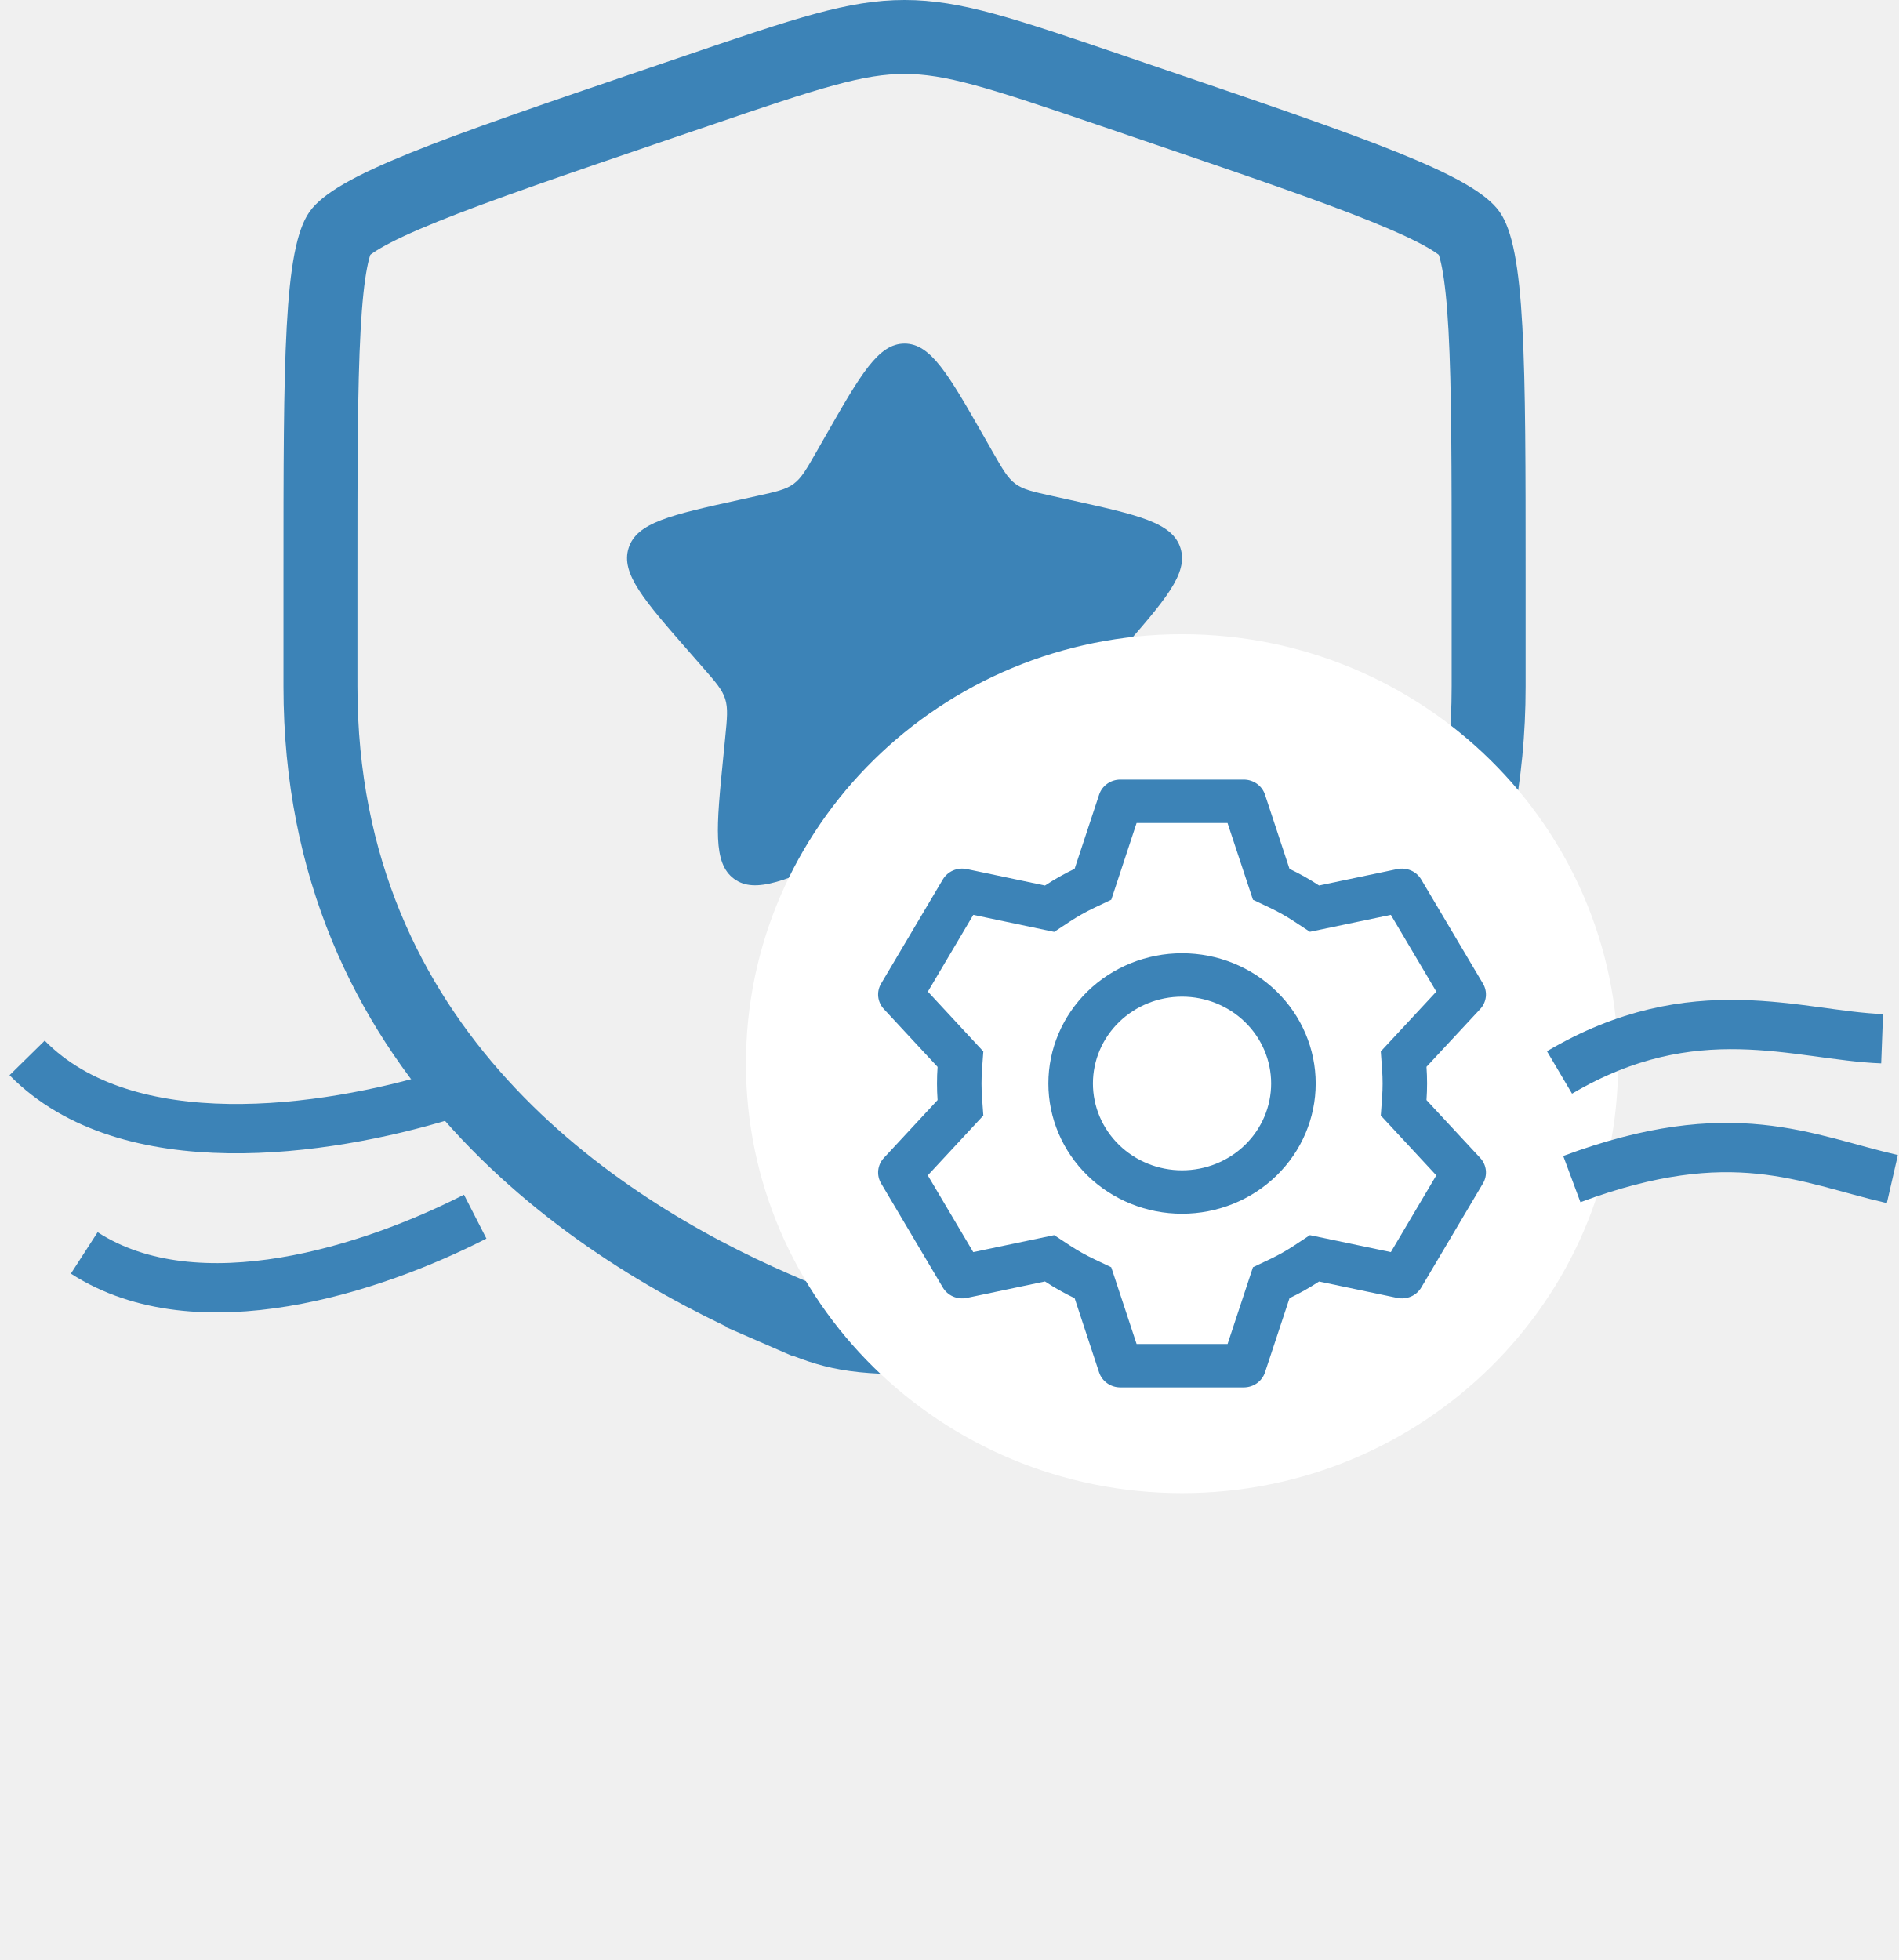
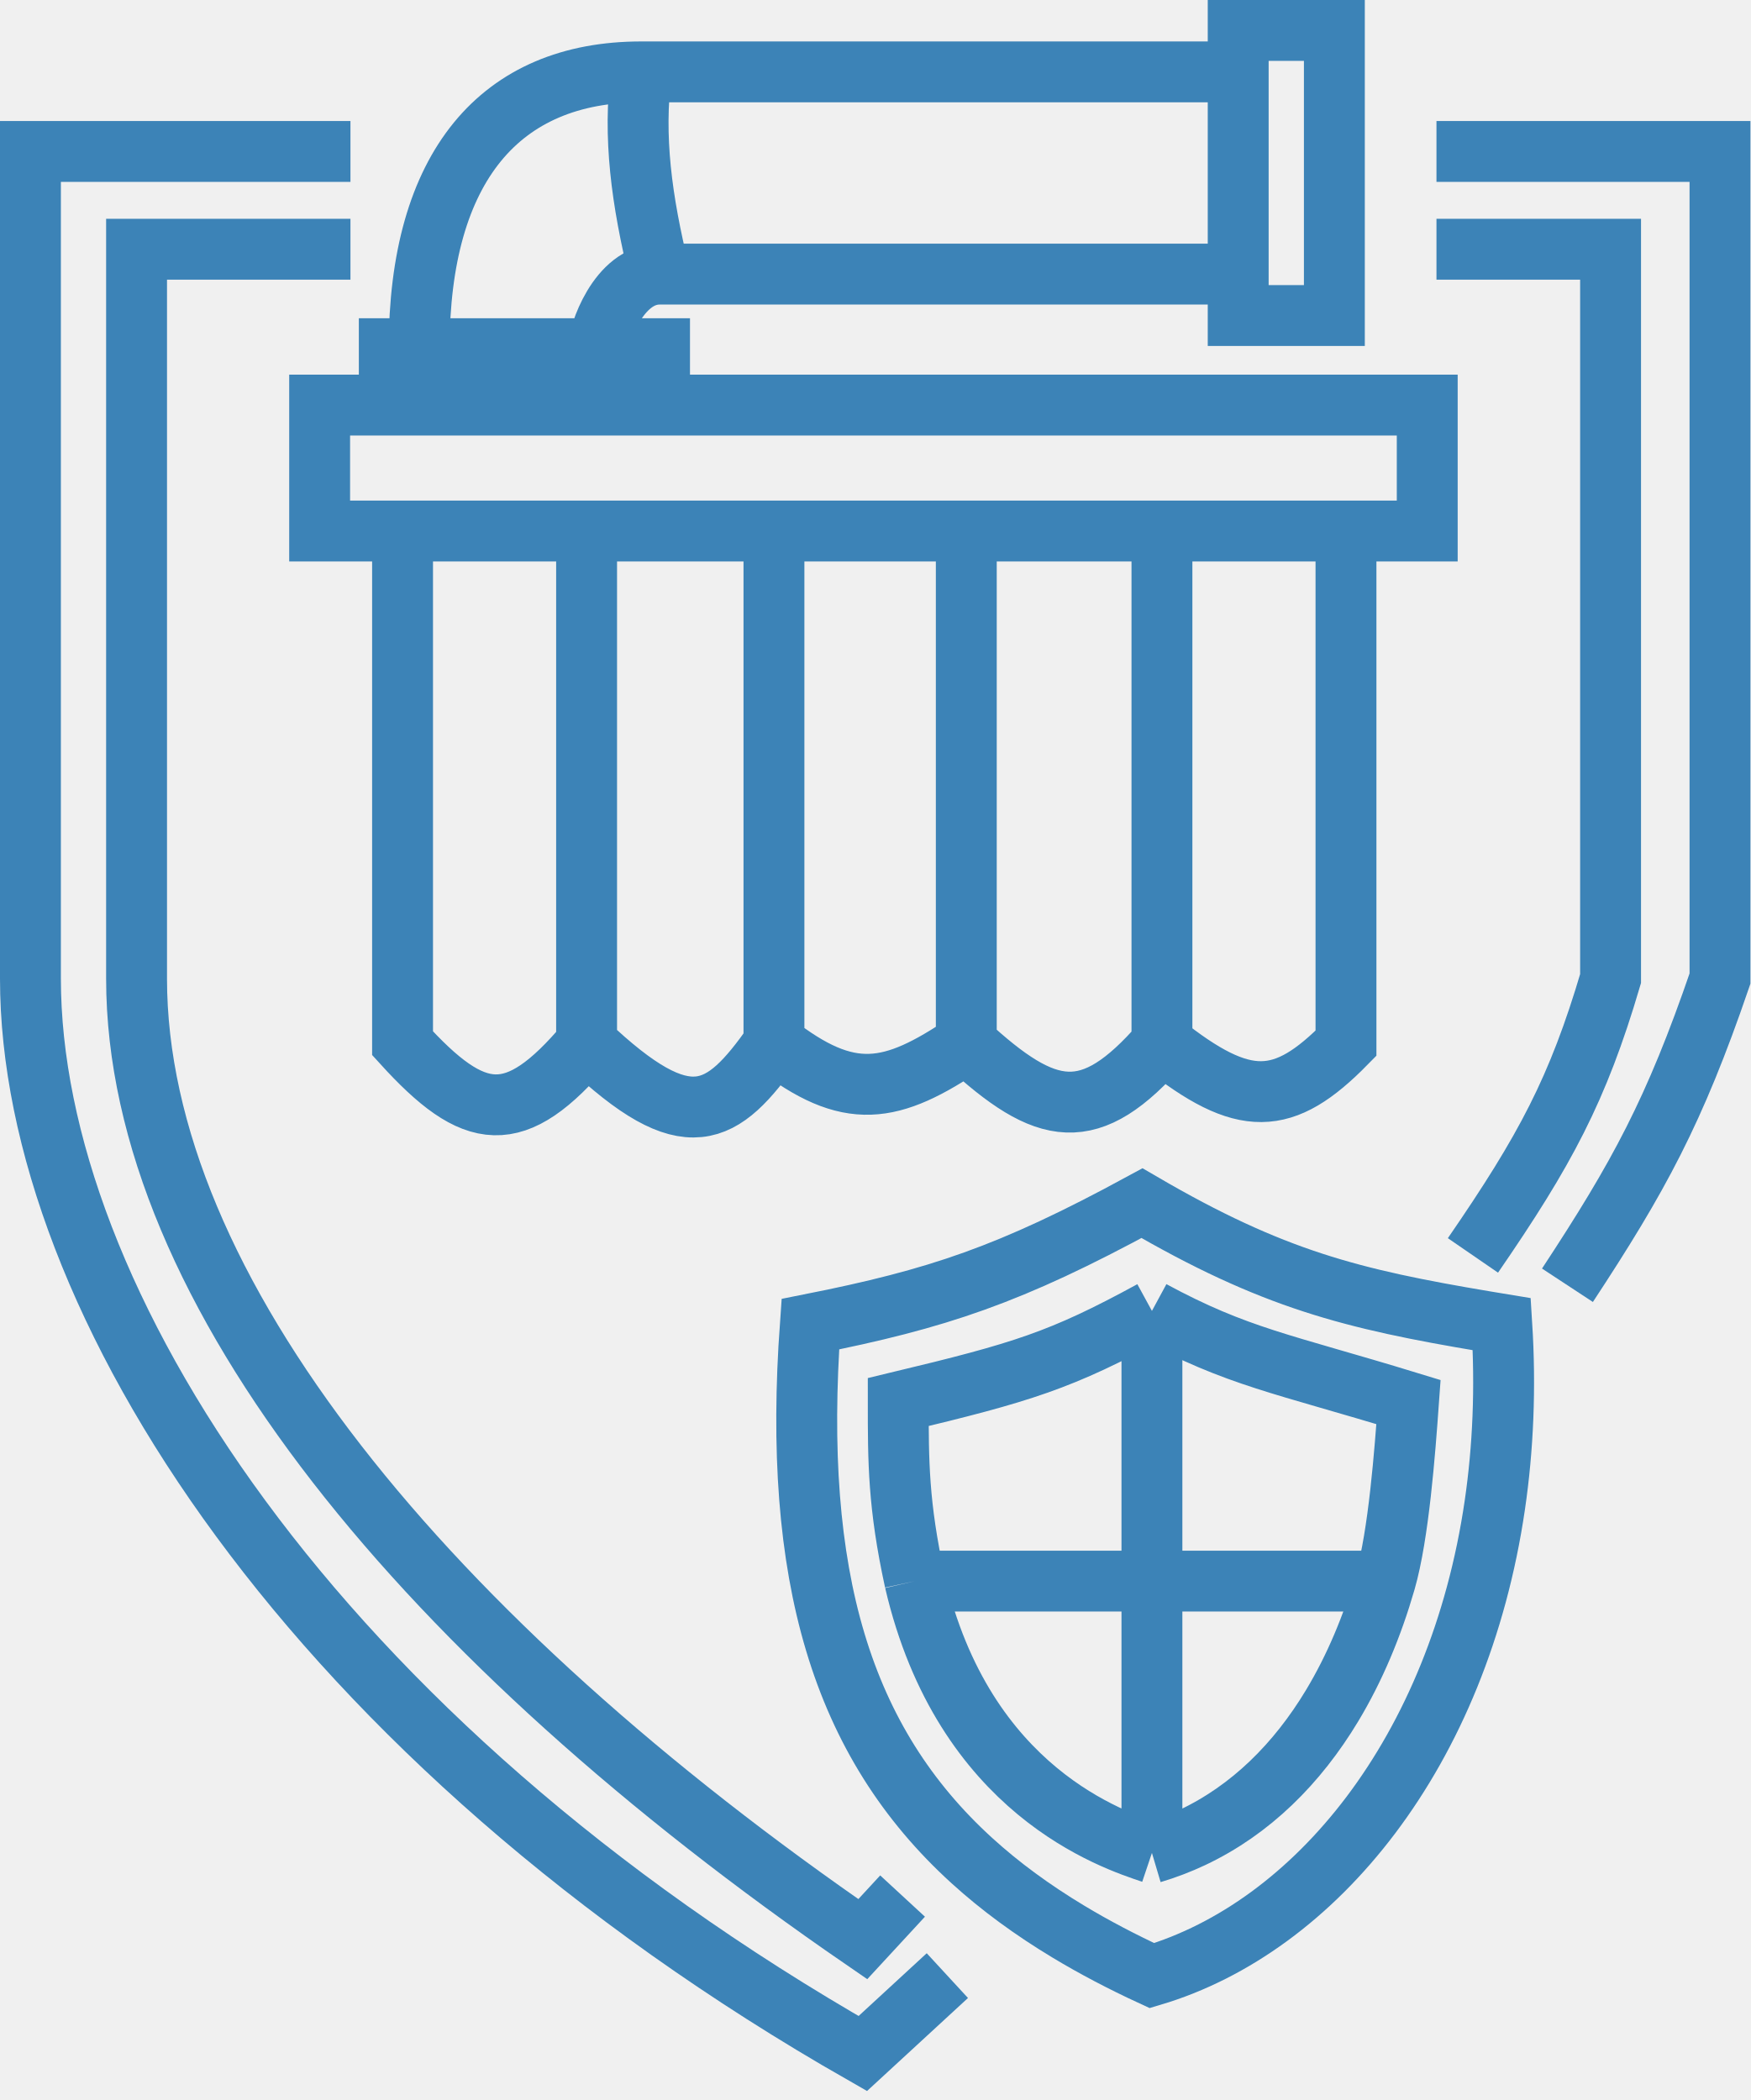
- <svg xmlns="http://www.w3.org/2000/svg" width="154" height="159" viewBox="0 0 154 159" fill="none">
-   <path d="M62.807 106.091C48.236 99.753 25.994 85.257 25.994 55.691V46.913C25.994 37.964 25.995 31.38 26.254 26.651C26.383 24.29 26.572 22.494 26.831 21.155C27.1 19.766 27.396 19.142 27.559 18.909L27.559 18.909C27.715 18.688 28.194 18.21 29.409 17.507C30.58 16.829 32.208 16.071 34.393 15.188C38.767 13.418 44.981 11.299 53.433 8.418C53.433 8.418 53.433 8.418 53.433 8.418L56.64 7.325L55.743 4.695L56.64 7.325C65.601 4.271 69.443 3 73.373 3C77.303 3 81.145 4.271 90.107 7.325L93.313 8.418C101.765 11.299 107.979 13.418 112.354 15.188C114.538 16.071 116.166 16.829 117.338 17.507C118.553 18.21 119.031 18.688 119.187 18.909C119.351 19.142 119.647 19.766 119.915 21.155C120.174 22.494 120.363 24.29 120.492 26.651C120.751 31.38 120.752 37.964 120.752 46.913V55.691C120.752 85.257 98.51 99.753 83.939 106.091C81.877 106.988 80.587 107.542 79.139 107.911C77.734 108.269 76.068 108.477 73.373 108.477C70.678 108.477 69.013 108.269 67.607 107.911C66.159 107.542 64.869 106.988 62.807 106.091ZM62.807 106.091L61.61 108.842L62.807 106.091Z" stroke="#3C83B7" stroke-width="6" />
-   <path d="M66.965 35.359L66.227 36.65C65.417 38.069 65.012 38.779 64.38 39.247C63.748 39.715 62.962 39.889 61.389 40.236L59.956 40.553C54.419 41.775 51.651 42.387 50.992 44.455C50.334 46.522 52.221 48.676 55.996 52.985L56.972 54.1C58.045 55.324 58.581 55.936 58.822 56.694C59.064 57.451 58.983 58.268 58.82 59.901L58.673 61.389C58.102 67.138 57.817 70.012 59.541 71.29C61.265 72.568 63.858 71.403 69.042 69.073L70.383 68.47C71.856 67.808 72.593 67.476 73.373 67.476C74.154 67.476 74.89 67.808 76.364 68.47L77.704 69.073C82.888 71.403 85.481 72.568 87.205 71.29C88.93 70.012 88.644 67.138 88.073 61.389L87.926 59.901C87.764 58.268 87.683 57.451 87.924 56.694C88.165 55.936 88.701 55.324 89.774 54.1L90.751 52.985C94.525 48.676 96.412 46.522 95.753 44.455C95.095 42.387 92.327 41.775 86.79 40.553L85.357 40.236C83.784 39.889 82.998 39.715 82.366 39.247C81.734 38.779 81.329 38.069 80.519 36.651L79.781 35.359C76.93 30.366 75.504 27.869 73.373 27.869C71.242 27.869 69.816 30.366 66.965 35.359Z" fill="#3C83B7" />
-   <ellipse cx="95.882" cy="86.287" rx="35.373" ry="34.837" fill="white" />
-   <path d="M100.891 63.242C101.273 63.242 101.646 63.36 101.955 63.58C102.264 63.799 102.494 64.109 102.611 64.464L104.599 70.483C105.434 70.881 106.232 71.328 106.995 71.832L113.341 70.5C113.715 70.423 114.105 70.463 114.454 70.614C114.804 70.766 115.095 71.022 115.285 71.346L120.294 79.795C120.485 80.118 120.566 80.492 120.525 80.863C120.484 81.234 120.324 81.582 120.066 81.859L115.711 86.543C115.775 87.441 115.775 88.342 115.711 89.241L120.066 93.932C120.324 94.208 120.484 94.557 120.525 94.928C120.566 95.299 120.485 95.672 120.294 95.996L115.285 104.448C115.094 104.771 114.803 105.026 114.453 105.178C114.104 105.329 113.715 105.368 113.341 105.29L106.995 103.959C106.236 104.459 105.434 104.91 104.602 105.308L102.611 111.327C102.494 111.682 102.264 111.991 101.955 112.211C101.646 112.43 101.273 112.549 100.891 112.549H90.873C90.491 112.549 90.118 112.43 89.809 112.211C89.5 111.991 89.27 111.682 89.153 111.327L87.169 105.311C86.336 104.914 85.533 104.461 84.766 103.955L78.423 105.29C78.049 105.368 77.659 105.328 77.31 105.176C76.96 105.024 76.67 104.768 76.479 104.445L71.47 95.996C71.279 95.672 71.198 95.299 71.239 94.928C71.28 94.557 71.441 94.208 71.698 93.932L76.053 89.241C75.99 88.345 75.99 87.446 76.053 86.55L71.698 81.859C71.441 81.582 71.28 81.234 71.239 80.863C71.198 80.492 71.279 80.118 71.47 79.795L76.479 71.342C76.67 71.019 76.961 70.764 77.311 70.613C77.66 70.462 78.05 70.422 78.423 70.5L84.766 71.835C85.532 71.332 86.334 70.877 87.169 70.479L89.157 64.464C89.273 64.11 89.502 63.801 89.809 63.582C90.117 63.362 90.488 63.243 90.87 63.242H100.887H100.891ZM99.568 66.764H92.196L90.143 72.987L88.759 73.645C88.079 73.97 87.422 74.34 86.793 74.751L85.514 75.597L78.951 74.216L75.265 80.443L79.764 85.296L79.656 86.789C79.604 87.526 79.604 88.265 79.656 89.001L79.764 90.494L75.258 95.348L78.947 101.574L85.51 100.197L86.79 101.039C87.418 101.451 88.075 101.82 88.755 102.145L90.14 102.804L92.196 109.027H99.576L101.635 102.8L103.016 102.145C103.696 101.821 104.351 101.452 104.978 101.039L106.254 100.197L112.82 101.574L116.507 95.348L112.004 90.494L112.112 89.001C112.164 88.264 112.164 87.523 112.112 86.786L112.004 85.293L116.51 80.443L112.82 74.216L106.254 75.59L104.978 74.751C104.351 74.339 103.696 73.969 103.016 73.645L101.635 72.99L99.572 66.764H99.568ZM95.882 77.329C98.757 77.329 101.515 78.443 103.548 80.424C105.581 82.406 106.724 85.093 106.724 87.895C106.724 90.698 105.581 93.385 103.548 95.366C101.515 97.348 98.757 98.461 95.882 98.461C93.007 98.461 90.249 97.348 88.216 95.366C86.183 93.385 85.04 90.698 85.04 87.895C85.04 85.093 86.183 82.406 88.216 80.424C90.249 78.443 93.007 77.329 95.882 77.329ZM95.882 80.851C93.965 80.851 92.127 81.594 90.771 82.915C89.416 84.236 88.654 86.027 88.654 87.895C88.654 89.763 89.416 91.555 90.771 92.876C92.127 94.197 93.965 94.939 95.882 94.939C97.799 94.939 99.637 94.197 100.993 92.876C102.348 91.555 103.11 89.763 103.11 87.895C103.11 86.027 102.348 84.236 100.993 82.915C99.637 81.594 97.799 80.851 95.882 80.851Z" fill="#3C83B7" />
-   <path d="M2.2 85.822C10.33 94.101 26.345 91.818 36.022 88.863M127.5 95.65C140.517 90.806 146.461 94.037 153.5 95.65" stroke="#3C83B7" stroke-width="4" />
-   <path d="M6.835 101.639C16.075 107.605 30.292 102.92 38.546 98.696M126.5 87C137.416 80.55 145.859 84.011 152.669 84.265" stroke="#3C83B7" stroke-width="4" />
+ <svg xmlns="http://www.w3.org/2000/svg" width="115" height="138" viewBox="0 0 115 138" fill="none">
+   <path d="M23.024 9.952H2V64.308C2 85.332 20.627 114.358 56.683 134.946L62.239 129.826M94.373 9.952H113V64.308C110.002 73.056 107.664 77.33 102.978 84.46M94.373 16.379H105.811V64.308C103.66 71.591 101.532 75.572 96.769 82.499M23.024 16.379H8.972V64.308C8.972 84.787 28.163 107.816 56.683 127.43L59.297 124.598" stroke="#3C83B7" stroke-width="4" />
+   <path d="M26.447 34.897H21V26.618H25.575M26.447 34.897V68.556C31.169 73.751 33.816 74.153 38.538 68.556M26.447 34.897H38.538M38.538 68.556V34.897M38.538 68.556C45.175 74.853 47.442 73.392 50.847 68.556M38.538 34.897H50.847M50.847 68.556V34.897M50.847 68.556C55.785 72.41 58.546 71.892 63.483 68.556M50.847 34.897H63.483M63.483 68.556V34.897M63.483 68.556C68.75 73.408 71.595 74.016 76.337 68.556M63.483 34.897H76.337M76.337 68.556V34.897M76.337 68.556C81.738 72.859 84.328 72.733 88.428 68.556V34.897M76.337 34.897H88.428M88.428 34.897H93.766V26.618H43.331M25.575 26.618V22.915H27.536M25.575 26.618H43.331M43.331 26.618V22.915H39.3M39.3 22.915C39.3 22.043 40.608 18.013 43.331 18.013M39.3 22.915H27.536M43.331 18.013H81.347M43.331 18.013C42.133 13.111 41.588 8.972 42.133 4.723M81.347 18.013V20.736H87.665V2H81.347V4.723M81.347 18.013V4.723M81.347 4.723H42.133M42.133 4.723C32.873 4.723 27.536 10.932 27.536 22.915" stroke="#3C83B7" stroke-width="4" />
+   <path d="M75.679 86.145C69.688 89.413 67.183 90.176 59.013 92.136C59.013 96.058 59.013 98.894 60.102 103.901M75.679 86.145V103.901M75.679 86.145C81.318 89.195 84.278 89.608 92.534 92.136C92.3 95.409 91.889 100.856 91.011 103.901M75.679 121.765C76.599 121.491 77.479 121.153 78.321 120.757C82.178 118.939 85.227 115.888 87.511 112.097C88.996 109.633 90.159 106.855 91.011 103.901M75.679 121.765C73.153 120.915 63.316 117.735 60.102 103.901M75.679 121.765V103.901M60.102 103.901C64.677 103.901 73.392 103.901 75.679 103.901M60.102 103.901H75.679M75.679 103.901H91.011M53.239 87.017C61.6 85.355 66.347 83.782 75.026 79.065C83.608 84.072 88.799 85.365 97.604 86.841C97.952 86.899 98.305 86.958 98.663 87.017C98.927 91.198 98.752 95.171 98.208 98.894C95.83 115.151 86.404 126.635 75.679 129.826C73.716 128.918 71.889 127.959 70.196 126.939C67.827 125.512 65.718 123.967 63.861 122.278C55.263 114.457 52.047 103.55 53.239 87.017Z" stroke="#3C83B7" stroke-width="4" />
</svg>
